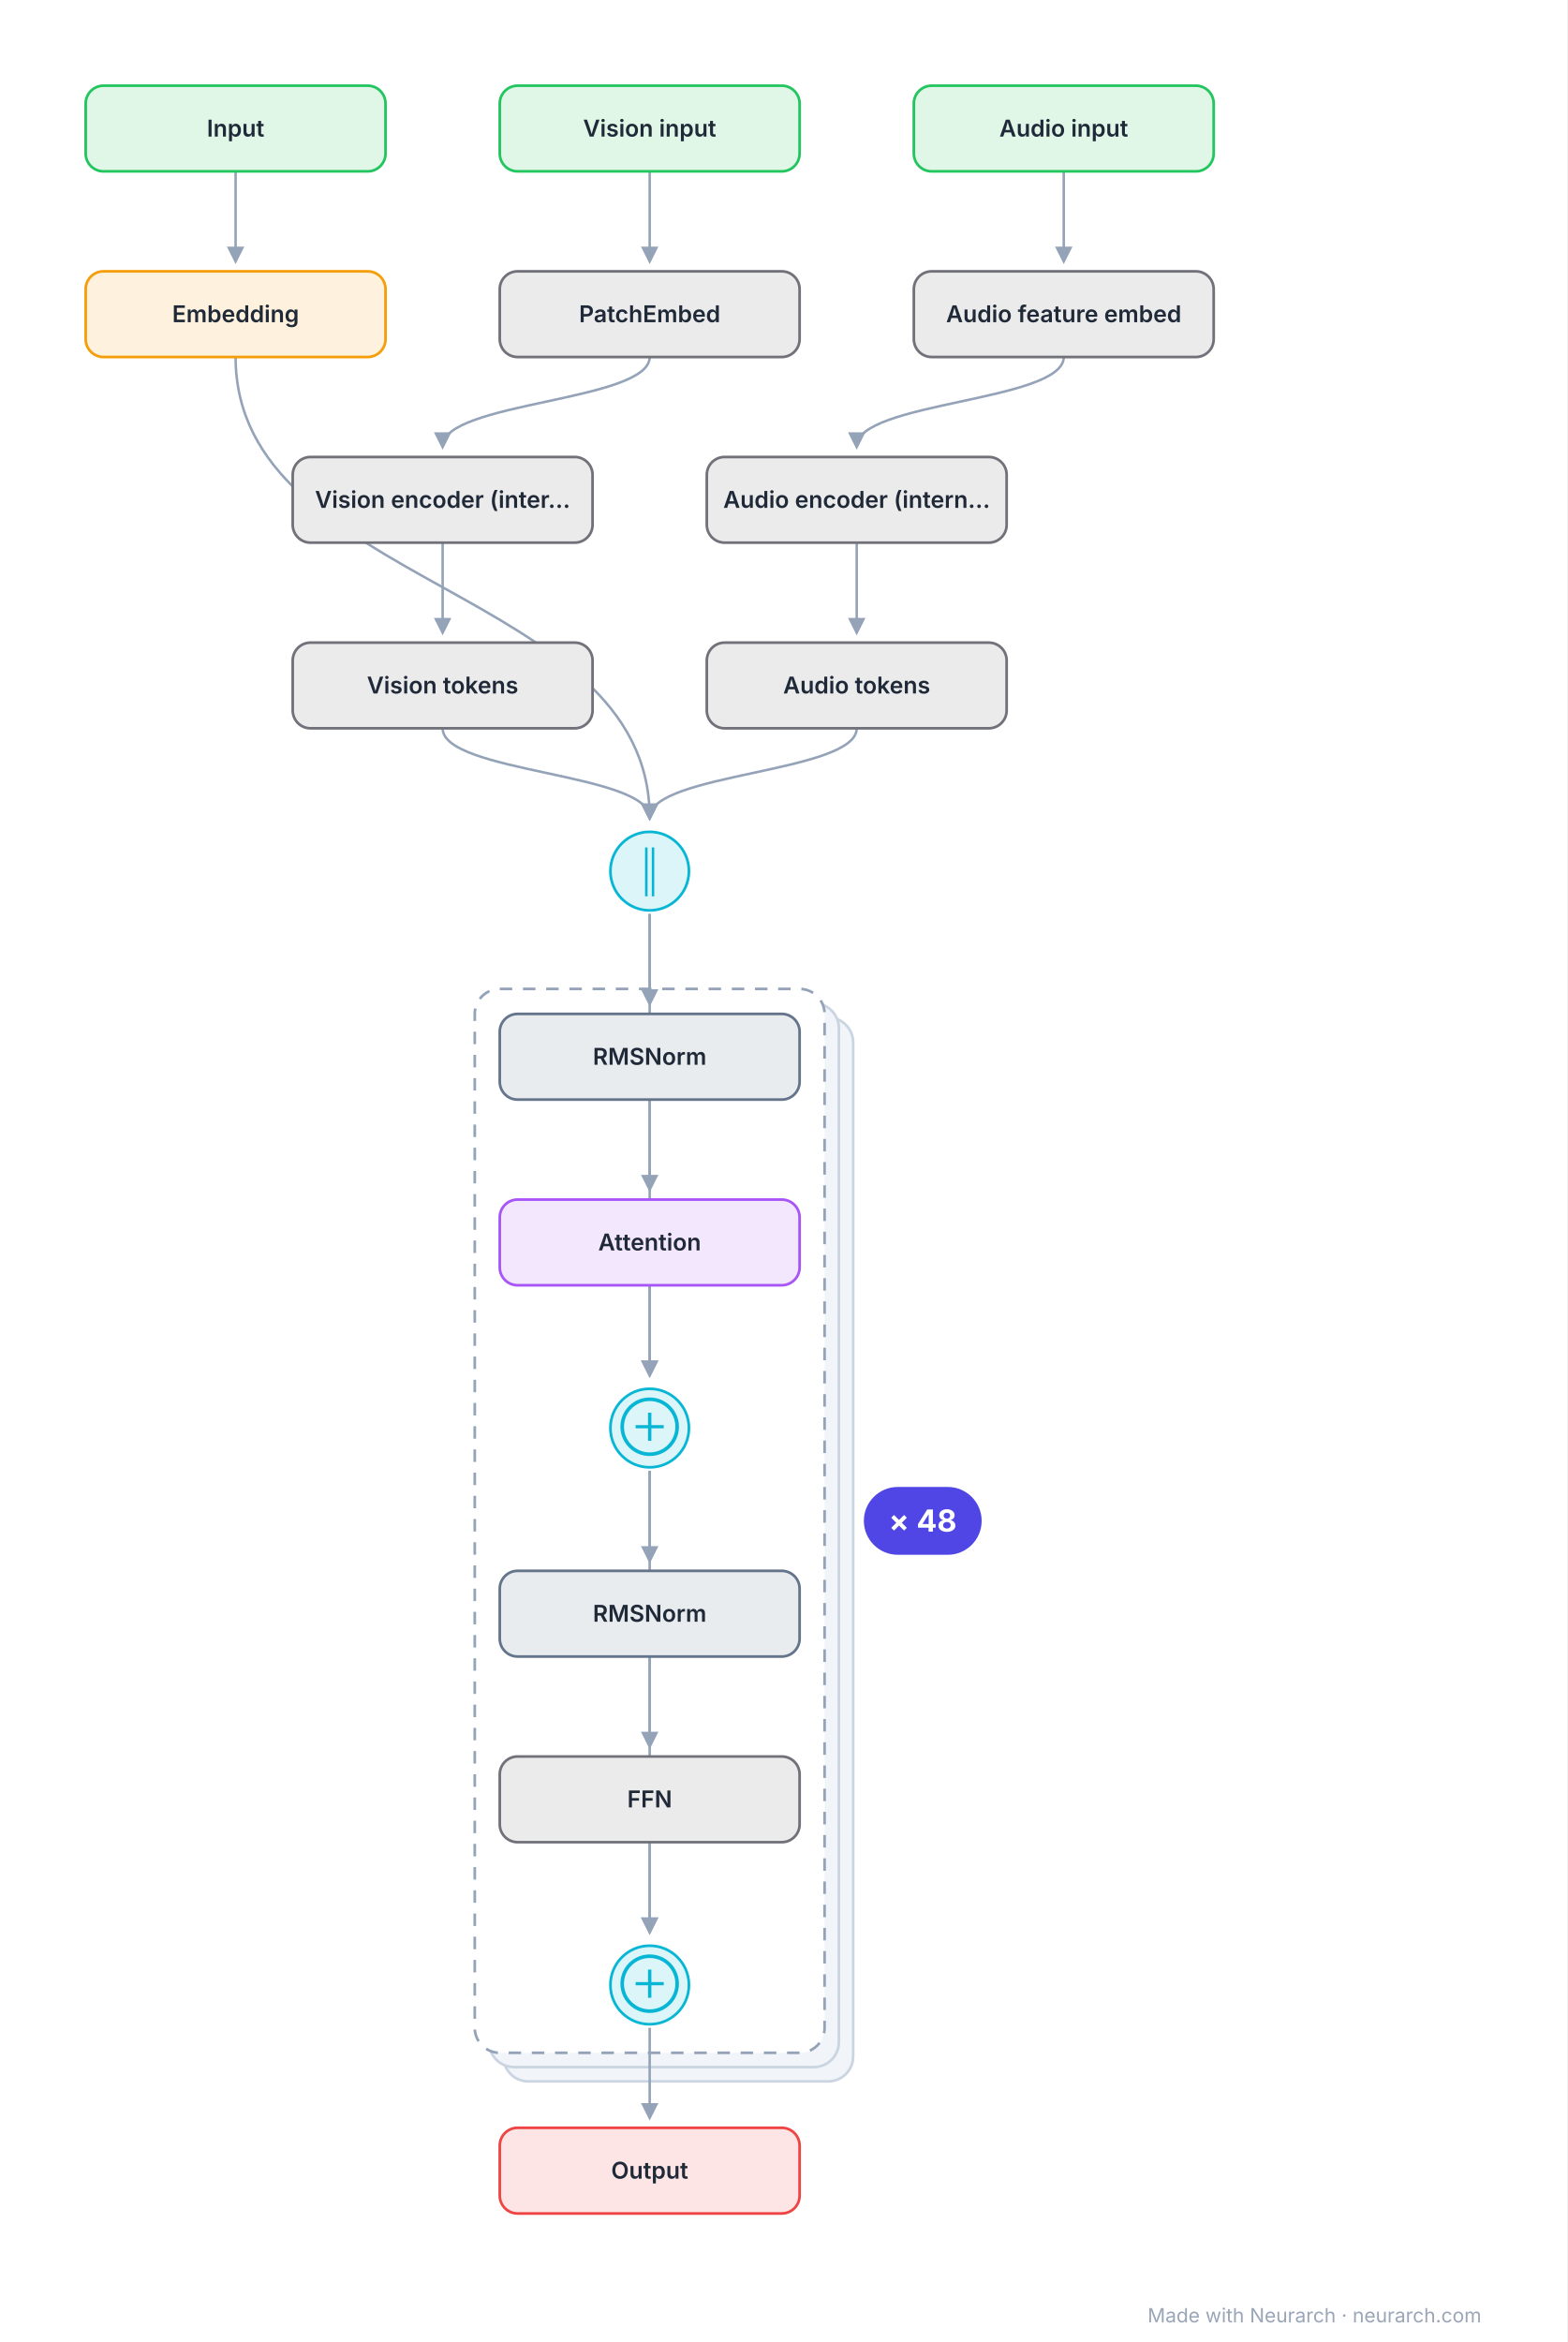
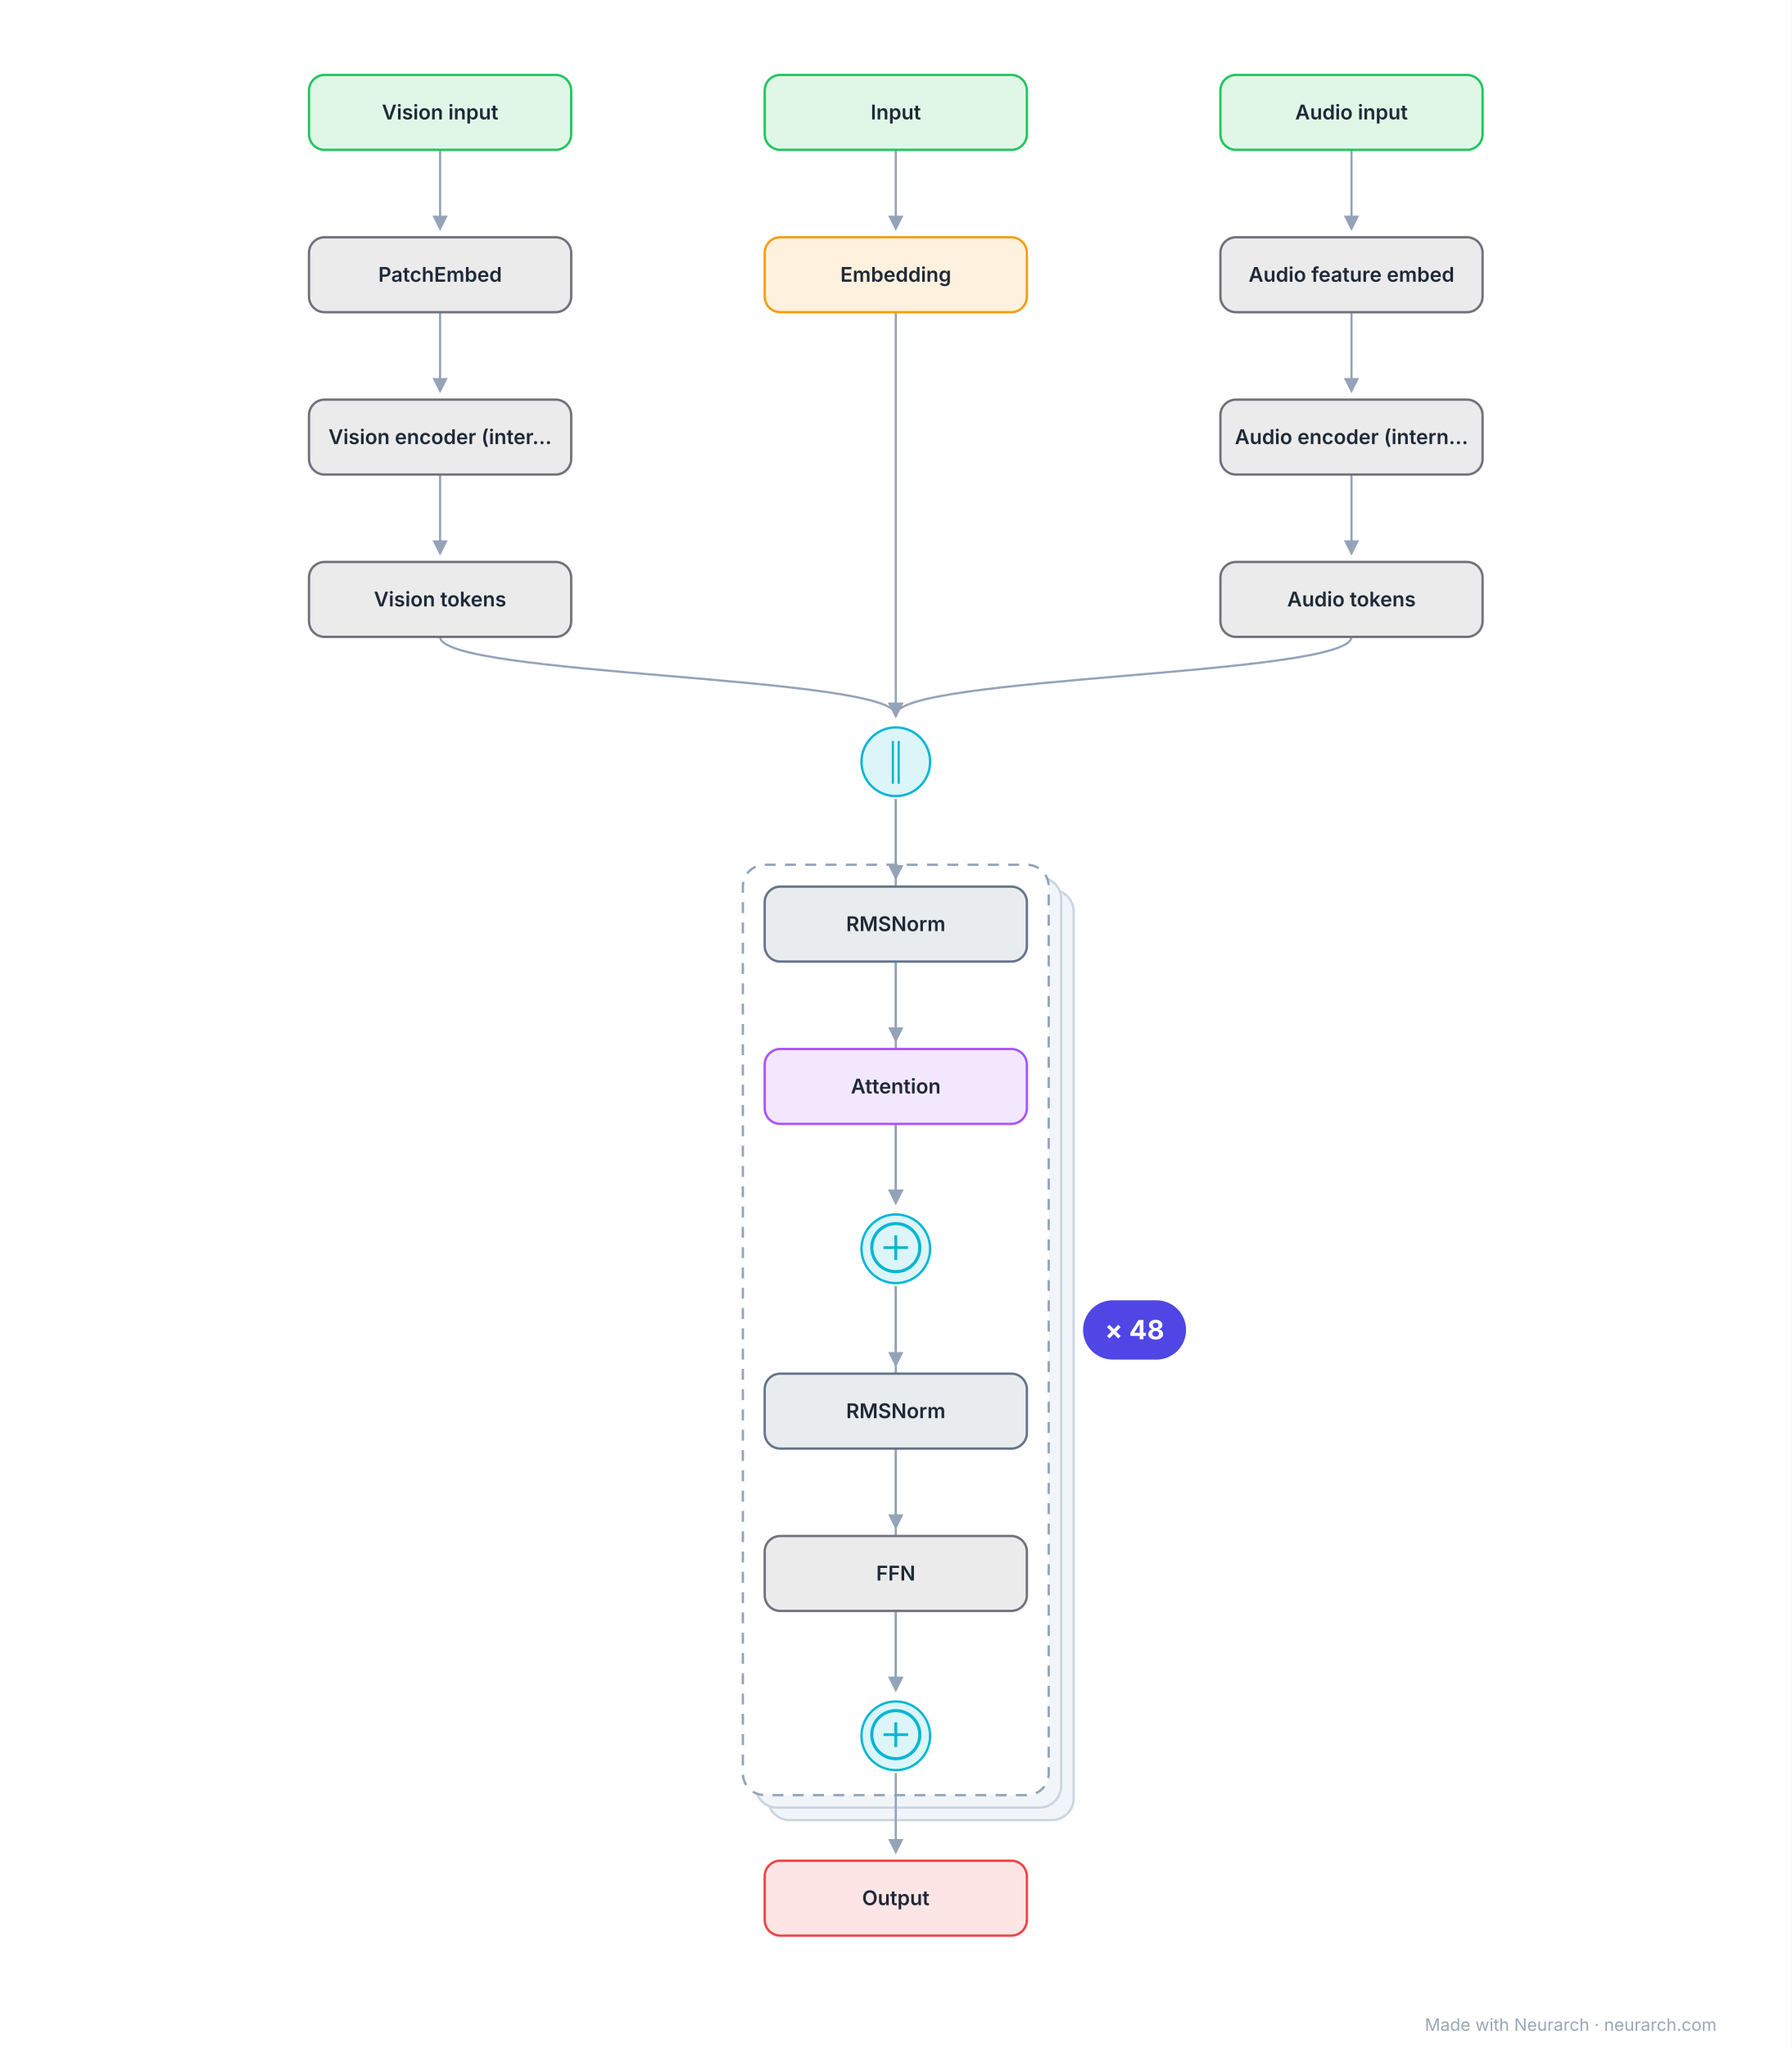
- <svg xmlns="http://www.w3.org/2000/svg" width="878" height="1312" viewBox="0 0 878 1312" font-family="-apple-system, 'Segoe UI', Inter, Helvetica, Arial, sans-serif">
+ <svg xmlns="http://www.w3.org/2000/svg" width="1148" height="1312" viewBox="0 0 1148 1312" font-family="-apple-system, 'Segoe UI', Inter, Helvetica, Arial, sans-serif">
  <defs>
    <marker id="arrow" viewBox="0 0 10 10" refX="8" refY="5" markerWidth="7" markerHeight="7" orient="auto-start-reverse">
      <path d="M0,0 L10,5 L0,10 z" fill="#94a3b8" />
    </marker>
  </defs>
-   <rect x="0" y="0" width="878" height="1312" fill="#ffffff" />
-   <rect x="282.0" y="570.0" width="196.0" height="596.0" rx="14" fill="#f1f5f9" stroke="#cbd5e1" stroke-width="1.5" />
-   <rect x="274.0" y="562.0" width="196.0" height="596.0" rx="14" fill="#f1f5f9" stroke="#cbd5e1" stroke-width="1.5" />
-   <rect x="266.0" y="554.0" width="196.0" height="596.0" rx="14" fill="#ffffff" stroke="#94a3b8" stroke-width="1.5" stroke-dasharray="7 6" />
-   <rect x="484.0" y="833.0" width="66" height="38" rx="19" fill="#4f46e5" />
-   <text x="517.0" y="858.0" text-anchor="middle" font-size="17" font-weight="700" fill="#ffffff">× 48</text>
-   <path d="M132.0,96.0 C132.0,121.0 132.0,121.0 132.0,146.0" fill="none" stroke="#94a3b8" stroke-width="1.4" marker-end="url(#arrow)" />
-   <path d="M364.0,96.0 C364.0,121.0 364.0,121.0 364.0,146.0" fill="none" stroke="#94a3b8" stroke-width="1.4" marker-end="url(#arrow)" />
-   <path d="M364.0,200.0 C364.0,225.0 248.0,225.0 248.0,250.0" fill="none" stroke="#94a3b8" stroke-width="1.4" marker-end="url(#arrow)" />
-   <path d="M248.0,304.0 C248.0,329.0 248.0,329.0 248.0,354.0" fill="none" stroke="#94a3b8" stroke-width="1.4" marker-end="url(#arrow)" />
-   <path d="M596.0,96.0 C596.0,121.0 596.0,121.0 596.0,146.0" fill="none" stroke="#94a3b8" stroke-width="1.4" marker-end="url(#arrow)" />
-   <path d="M596.0,200.0 C596.0,225.0 480.0,225.0 480.0,250.0" fill="none" stroke="#94a3b8" stroke-width="1.4" marker-end="url(#arrow)" />
-   <path d="M480.0,304.0 C480.0,329.0 480.0,329.0 480.0,354.0" fill="none" stroke="#94a3b8" stroke-width="1.4" marker-end="url(#arrow)" />
-   <path d="M132.0,200.0 C132.0,329.0 364.0,329.0 364.0,458.0" fill="none" stroke="#94a3b8" stroke-width="1.4" marker-end="url(#arrow)" />
-   <path d="M248.0,408.0 C248.0,433.0 364.0,433.0 364.0,458.0" fill="none" stroke="#94a3b8" stroke-width="1.4" marker-end="url(#arrow)" />
-   <path d="M480.0,408.0 C480.0,433.0 364.0,433.0 364.0,458.0" fill="none" stroke="#94a3b8" stroke-width="1.4" marker-end="url(#arrow)" />
-   <path d="M364.0,512.0 C364.0,537.0 364.0,537.0 364.0,562.0" fill="none" stroke="#94a3b8" stroke-width="1.4" marker-end="url(#arrow)" />
-   <path d="M364.0,616.0 C364.0,641.0 364.0,641.0 364.0,666.0" fill="none" stroke="#94a3b8" stroke-width="1.4" marker-end="url(#arrow)" />
-   <path d="M364.0,720.0 C364.0,745.0 364.0,745.0 364.0,770.0" fill="none" stroke="#94a3b8" stroke-width="1.4" marker-end="url(#arrow)" />
-   <path d="M364.0,512.0 C364.0,641.0 364.0,641.0 364.0,770.0" fill="none" stroke="#94a3b8" stroke-width="1.4" marker-end="url(#arrow)" />
-   <path d="M364.0,824.0 C364.0,849.0 364.0,849.0 364.0,874.0" fill="none" stroke="#94a3b8" stroke-width="1.4" marker-end="url(#arrow)" />
-   <path d="M364.0,928.0 C364.0,953.0 364.0,953.0 364.0,978.0" fill="none" stroke="#94a3b8" stroke-width="1.4" marker-end="url(#arrow)" />
-   <path d="M364.0,1032.0 C364.0,1057.0 364.0,1057.0 364.0,1082.0" fill="none" stroke="#94a3b8" stroke-width="1.4" marker-end="url(#arrow)" />
-   <path d="M364.0,824.0 C364.0,953.0 364.0,953.0 364.0,1082.0" fill="none" stroke="#94a3b8" stroke-width="1.4" marker-end="url(#arrow)" />
-   <path d="M364.0,1136.0 C364.0,1161.0 364.0,1161.0 364.0,1186.0" fill="none" stroke="#94a3b8" stroke-width="1.4" marker-end="url(#arrow)" />
-   <rect x="48.0" y="48.0" width="168" height="48" rx="10" fill="rgb(224, 247, 232)" stroke="#22c55e" stroke-width="1.5" />
-   <text x="132.0" y="76.5" text-anchor="middle" font-size="13" font-weight="600" fill="#1f2937">Input</text>
-   <rect x="48.0" y="152.0" width="168" height="48" rx="10" fill="rgb(254, 241, 221)" stroke="#f59e0b" stroke-width="1.5" />
-   <text x="132.0" y="180.5" text-anchor="middle" font-size="13" font-weight="600" fill="#1f2937">Embedding</text>
-   <rect x="280.0" y="48.0" width="168" height="48" rx="10" fill="rgb(224, 247, 232)" stroke="#22c55e" stroke-width="1.5" />
-   <text x="364.0" y="76.5" text-anchor="middle" font-size="13" font-weight="600" fill="#1f2937">Vision input</text>
-   <rect x="280.0" y="152.0" width="168" height="48" rx="10" fill="rgb(235, 235, 236)" stroke="#71717a" stroke-width="1.5" />
-   <text x="364.0" y="180.5" text-anchor="middle" font-size="13" font-weight="600" fill="#1f2937">PatchEmbed</text>
-   <rect x="164.0" y="256.0" width="168" height="48" rx="10" fill="rgb(235, 235, 236)" stroke="#71717a" stroke-width="1.5" />
-   <text x="248.0" y="284.5" text-anchor="middle" font-size="13" font-weight="600" fill="#1f2937">Vision encoder (inter…</text>
-   <rect x="164.0" y="360.0" width="168" height="48" rx="10" fill="rgb(235, 235, 236)" stroke="#71717a" stroke-width="1.5" />
-   <text x="248.0" y="388.5" text-anchor="middle" font-size="13" font-weight="600" fill="#1f2937">Vision tokens</text>
-   <rect x="512.0" y="48.0" width="168" height="48" rx="10" fill="rgb(224, 247, 232)" stroke="#22c55e" stroke-width="1.5" />
-   <text x="596.0" y="76.5" text-anchor="middle" font-size="13" font-weight="600" fill="#1f2937">Audio input</text>
-   <rect x="512.0" y="152.0" width="168" height="48" rx="10" fill="rgb(235, 235, 236)" stroke="#71717a" stroke-width="1.5" />
-   <text x="596.0" y="180.5" text-anchor="middle" font-size="13" font-weight="600" fill="#1f2937">Audio feature embed</text>
-   <rect x="396.0" y="256.0" width="168" height="48" rx="10" fill="rgb(235, 235, 236)" stroke="#71717a" stroke-width="1.5" />
-   <text x="480.0" y="284.5" text-anchor="middle" font-size="13" font-weight="600" fill="#1f2937">Audio encoder (intern…</text>
-   <rect x="396.0" y="360.0" width="168" height="48" rx="10" fill="rgb(235, 235, 236)" stroke="#71717a" stroke-width="1.5" />
-   <text x="480.0" y="388.5" text-anchor="middle" font-size="13" font-weight="600" fill="#1f2937">Audio tokens</text>
-   <circle cx="364.0" cy="488.0" r="22" fill="rgb(220, 245, 249)" stroke="#06b6d4" stroke-width="1.5" />
-   <text x="364.0" y="496.0" text-anchor="middle" font-size="24" fill="#06b6d4">∥</text>
-   <rect x="280.0" y="568.0" width="168" height="48" rx="10" fill="rgb(233, 236, 239)" stroke="#64748b" stroke-width="1.5" />
-   <text x="364.0" y="596.5" text-anchor="middle" font-size="13" font-weight="600" fill="#1f2937">RMSNorm</text>
-   <rect x="280.0" y="672.0" width="168" height="48" rx="10" fill="rgb(243, 231, 254)" stroke="#a855f7" stroke-width="1.5" />
-   <text x="364.0" y="700.5" text-anchor="middle" font-size="13" font-weight="600" fill="#1f2937">Attention</text>
-   <circle cx="364.0" cy="800.0" r="22" fill="rgb(220, 245, 249)" stroke="#06b6d4" stroke-width="1.5" />
-   <text x="364.0" y="808.0" text-anchor="middle" font-size="24" fill="#06b6d4">⊕</text>
-   <rect x="280.0" y="880.0" width="168" height="48" rx="10" fill="rgb(233, 236, 239)" stroke="#64748b" stroke-width="1.5" />
-   <text x="364.0" y="908.5" text-anchor="middle" font-size="13" font-weight="600" fill="#1f2937">RMSNorm</text>
-   <rect x="280.0" y="984.0" width="168" height="48" rx="10" fill="rgb(235, 235, 236)" stroke="#71717a" stroke-width="1.5" />
-   <text x="364.0" y="1012.5" text-anchor="middle" font-size="13" font-weight="600" fill="#1f2937">FFN</text>
-   <circle cx="364.0" cy="1112.0" r="22" fill="rgb(220, 245, 249)" stroke="#06b6d4" stroke-width="1.5" />
-   <text x="364.0" y="1120.0" text-anchor="middle" font-size="24" fill="#06b6d4">⊕</text>
-   <rect x="280.0" y="1192.0" width="168" height="48" rx="10" fill="rgb(253, 229, 229)" stroke="#ef4444" stroke-width="1.5" />
-   <text x="364.0" y="1220.5" text-anchor="middle" font-size="13" font-weight="600" fill="#1f2937">Output</text>
-   <text x="830.0" y="1301.0" text-anchor="end" font-size="11" fill="#9aa6b8">Made with Neurarch · neurarch.com</text>
+   <rect x="0" y="0" width="1148" height="1312" fill="#ffffff" />
+   <rect x="492.0" y="570.0" width="196.0" height="596.0" rx="14" fill="#f1f5f9" stroke="#cbd5e1" stroke-width="1.5" />
+   <rect x="484.0" y="562.0" width="196.0" height="596.0" rx="14" fill="#f1f5f9" stroke="#cbd5e1" stroke-width="1.5" />
+   <rect x="476.0" y="554.0" width="196.0" height="596.0" rx="14" fill="#ffffff" stroke="#94a3b8" stroke-width="1.5" stroke-dasharray="7 6" />
+   <rect x="694.0" y="833.0" width="66" height="38" rx="19" fill="#4f46e5" />
+   <text x="727.0" y="858.0" text-anchor="middle" font-size="17" font-weight="700" fill="#ffffff">× 48</text>
+   <path d="M574.0,96.0 C574.0,121.0 574.0,121.0 574.0,146.0" fill="none" stroke="#94a3b8" stroke-width="1.4" marker-end="url(#arrow)" />
+   <path d="M282.0,96.0 C282.0,121.0 282.0,121.0 282.0,146.0" fill="none" stroke="#94a3b8" stroke-width="1.4" marker-end="url(#arrow)" />
+   <path d="M282.0,200.0 C282.0,225.0 282.0,225.0 282.0,250.0" fill="none" stroke="#94a3b8" stroke-width="1.4" marker-end="url(#arrow)" />
+   <path d="M282.0,304.0 C282.0,329.0 282.0,329.0 282.0,354.0" fill="none" stroke="#94a3b8" stroke-width="1.4" marker-end="url(#arrow)" />
+   <path d="M866.0,96.0 C866.0,121.0 866.0,121.0 866.0,146.0" fill="none" stroke="#94a3b8" stroke-width="1.4" marker-end="url(#arrow)" />
+   <path d="M866.0,200.0 C866.0,225.0 866.0,225.0 866.0,250.0" fill="none" stroke="#94a3b8" stroke-width="1.4" marker-end="url(#arrow)" />
+   <path d="M866.0,304.0 C866.0,329.0 866.0,329.0 866.0,354.0" fill="none" stroke="#94a3b8" stroke-width="1.4" marker-end="url(#arrow)" />
+   <path d="M574.0,200.0 C574.0,329.0 574.0,329.0 574.0,458.0" fill="none" stroke="#94a3b8" stroke-width="1.4" marker-end="url(#arrow)" />
+   <path d="M282.0,408.0 C282.0,433.0 574.0,433.0 574.0,458.0" fill="none" stroke="#94a3b8" stroke-width="1.4" marker-end="url(#arrow)" />
+   <path d="M866.0,408.0 C866.0,433.0 574.0,433.0 574.0,458.0" fill="none" stroke="#94a3b8" stroke-width="1.4" marker-end="url(#arrow)" />
+   <path d="M574.0,512.0 C574.0,537.0 574.0,537.0 574.0,562.0" fill="none" stroke="#94a3b8" stroke-width="1.4" marker-end="url(#arrow)" />
+   <path d="M574.0,616.0 C574.0,641.0 574.0,641.0 574.0,666.0" fill="none" stroke="#94a3b8" stroke-width="1.4" marker-end="url(#arrow)" />
+   <path d="M574.0,720.0 C574.0,745.0 574.0,745.0 574.0,770.0" fill="none" stroke="#94a3b8" stroke-width="1.4" marker-end="url(#arrow)" />
+   <path d="M574.0,512.0 C574.0,641.0 574.0,641.0 574.0,770.0" fill="none" stroke="#94a3b8" stroke-width="1.4" marker-end="url(#arrow)" />
+   <path d="M574.0,824.0 C574.0,849.0 574.0,849.0 574.0,874.0" fill="none" stroke="#94a3b8" stroke-width="1.4" marker-end="url(#arrow)" />
+   <path d="M574.0,928.0 C574.0,953.0 574.0,953.0 574.0,978.0" fill="none" stroke="#94a3b8" stroke-width="1.4" marker-end="url(#arrow)" />
+   <path d="M574.0,1032.0 C574.0,1057.0 574.0,1057.0 574.0,1082.0" fill="none" stroke="#94a3b8" stroke-width="1.4" marker-end="url(#arrow)" />
+   <path d="M574.0,824.0 C574.0,953.0 574.0,953.0 574.0,1082.0" fill="none" stroke="#94a3b8" stroke-width="1.4" marker-end="url(#arrow)" />
+   <path d="M574.0,1136.0 C574.0,1161.0 574.0,1161.0 574.0,1186.0" fill="none" stroke="#94a3b8" stroke-width="1.4" marker-end="url(#arrow)" />
+   <rect x="490.0" y="48.0" width="168" height="48" rx="10" fill="rgb(224, 247, 232)" stroke="#22c55e" stroke-width="1.5" />
+   <text x="574.0" y="76.5" text-anchor="middle" font-size="13" font-weight="600" fill="#1f2937">Input</text>
+   <rect x="490.0" y="152.0" width="168" height="48" rx="10" fill="rgb(254, 241, 221)" stroke="#f59e0b" stroke-width="1.5" />
+   <text x="574.0" y="180.5" text-anchor="middle" font-size="13" font-weight="600" fill="#1f2937">Embedding</text>
+   <rect x="198.0" y="48.0" width="168" height="48" rx="10" fill="rgb(224, 247, 232)" stroke="#22c55e" stroke-width="1.5" />
+   <text x="282.0" y="76.5" text-anchor="middle" font-size="13" font-weight="600" fill="#1f2937">Vision input</text>
+   <rect x="198.0" y="152.0" width="168" height="48" rx="10" fill="rgb(235, 235, 236)" stroke="#71717a" stroke-width="1.5" />
+   <text x="282.0" y="180.5" text-anchor="middle" font-size="13" font-weight="600" fill="#1f2937">PatchEmbed</text>
+   <rect x="198.0" y="256.0" width="168" height="48" rx="10" fill="rgb(235, 235, 236)" stroke="#71717a" stroke-width="1.5" />
+   <text x="282.0" y="284.5" text-anchor="middle" font-size="13" font-weight="600" fill="#1f2937">Vision encoder (inter…</text>
+   <rect x="198.0" y="360.0" width="168" height="48" rx="10" fill="rgb(235, 235, 236)" stroke="#71717a" stroke-width="1.5" />
+   <text x="282.0" y="388.5" text-anchor="middle" font-size="13" font-weight="600" fill="#1f2937">Vision tokens</text>
+   <rect x="782.0" y="48.0" width="168" height="48" rx="10" fill="rgb(224, 247, 232)" stroke="#22c55e" stroke-width="1.5" />
+   <text x="866.0" y="76.5" text-anchor="middle" font-size="13" font-weight="600" fill="#1f2937">Audio input</text>
+   <rect x="782.0" y="152.0" width="168" height="48" rx="10" fill="rgb(235, 235, 236)" stroke="#71717a" stroke-width="1.5" />
+   <text x="866.0" y="180.5" text-anchor="middle" font-size="13" font-weight="600" fill="#1f2937">Audio feature embed</text>
+   <rect x="782.0" y="256.0" width="168" height="48" rx="10" fill="rgb(235, 235, 236)" stroke="#71717a" stroke-width="1.5" />
+   <text x="866.0" y="284.5" text-anchor="middle" font-size="13" font-weight="600" fill="#1f2937">Audio encoder (intern…</text>
+   <rect x="782.0" y="360.0" width="168" height="48" rx="10" fill="rgb(235, 235, 236)" stroke="#71717a" stroke-width="1.5" />
+   <text x="866.0" y="388.5" text-anchor="middle" font-size="13" font-weight="600" fill="#1f2937">Audio tokens</text>
+   <circle cx="574.0" cy="488.0" r="22" fill="rgb(220, 245, 249)" stroke="#06b6d4" stroke-width="1.5" />
+   <text x="574.0" y="496.0" text-anchor="middle" font-size="24" fill="#06b6d4">∥</text>
+   <rect x="490.0" y="568.0" width="168" height="48" rx="10" fill="rgb(233, 236, 239)" stroke="#64748b" stroke-width="1.5" />
+   <text x="574.0" y="596.5" text-anchor="middle" font-size="13" font-weight="600" fill="#1f2937">RMSNorm</text>
+   <rect x="490.0" y="672.0" width="168" height="48" rx="10" fill="rgb(243, 231, 254)" stroke="#a855f7" stroke-width="1.5" />
+   <text x="574.0" y="700.5" text-anchor="middle" font-size="13" font-weight="600" fill="#1f2937">Attention</text>
+   <circle cx="574.0" cy="800.0" r="22" fill="rgb(220, 245, 249)" stroke="#06b6d4" stroke-width="1.5" />
+   <text x="574.0" y="808.0" text-anchor="middle" font-size="24" fill="#06b6d4">⊕</text>
+   <rect x="490.0" y="880.0" width="168" height="48" rx="10" fill="rgb(233, 236, 239)" stroke="#64748b" stroke-width="1.5" />
+   <text x="574.0" y="908.5" text-anchor="middle" font-size="13" font-weight="600" fill="#1f2937">RMSNorm</text>
+   <rect x="490.0" y="984.0" width="168" height="48" rx="10" fill="rgb(235, 235, 236)" stroke="#71717a" stroke-width="1.5" />
+   <text x="574.0" y="1012.5" text-anchor="middle" font-size="13" font-weight="600" fill="#1f2937">FFN</text>
+   <circle cx="574.0" cy="1112.0" r="22" fill="rgb(220, 245, 249)" stroke="#06b6d4" stroke-width="1.5" />
+   <text x="574.0" y="1120.0" text-anchor="middle" font-size="24" fill="#06b6d4">⊕</text>
+   <rect x="490.0" y="1192.0" width="168" height="48" rx="10" fill="rgb(253, 229, 229)" stroke="#ef4444" stroke-width="1.5" />
+   <text x="574.0" y="1220.5" text-anchor="middle" font-size="13" font-weight="600" fill="#1f2937">Output</text>
+   <text x="1100.0" y="1301.0" text-anchor="end" font-size="11" fill="#9aa6b8">Made with Neurarch · neurarch.com</text>
</svg>
